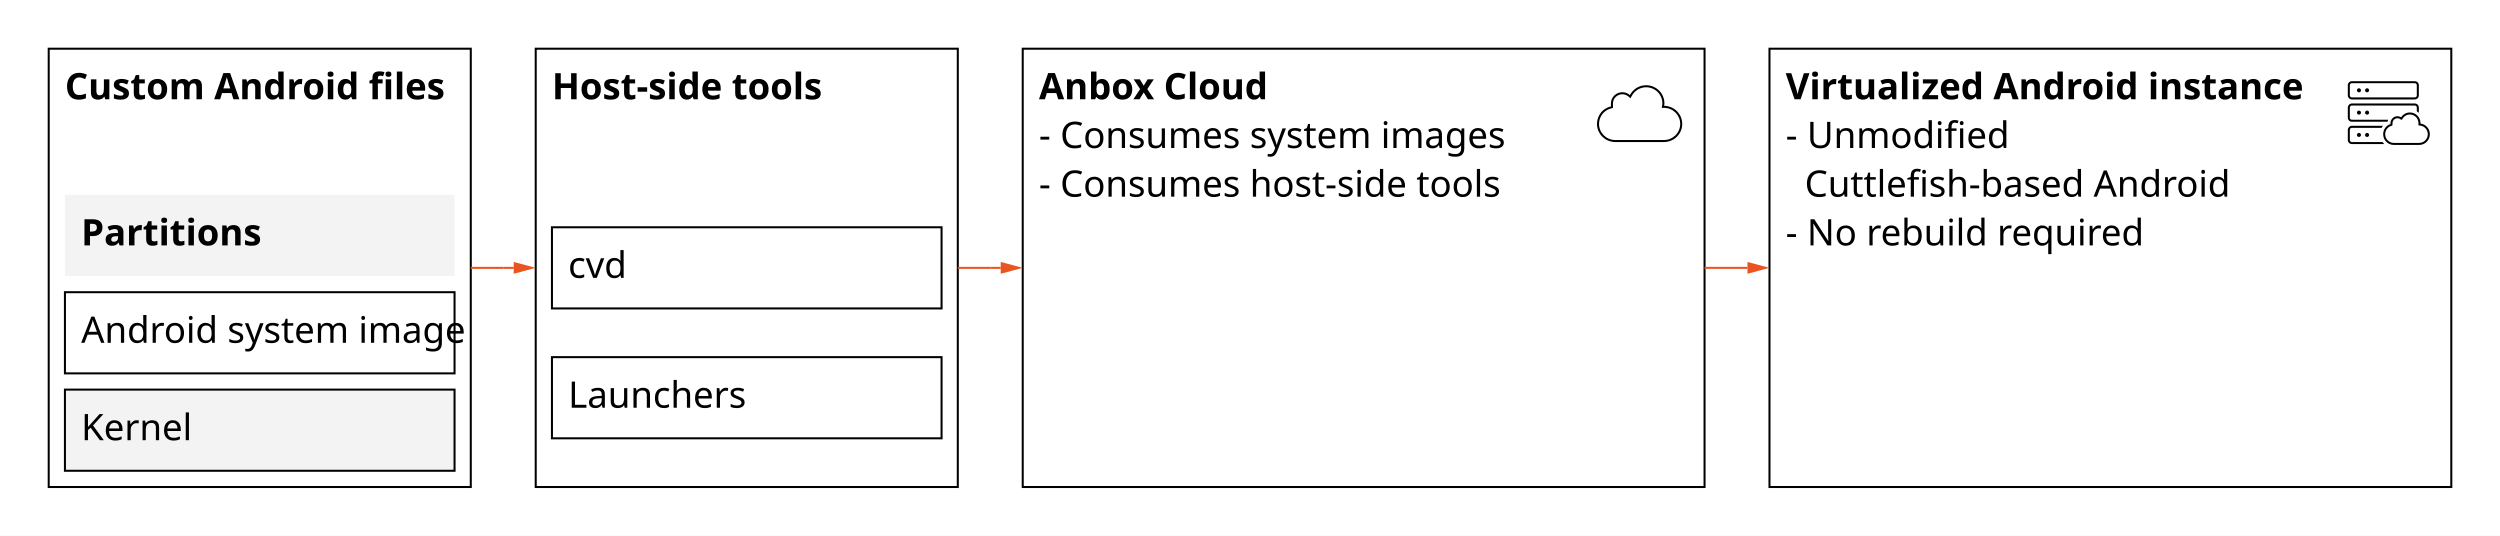
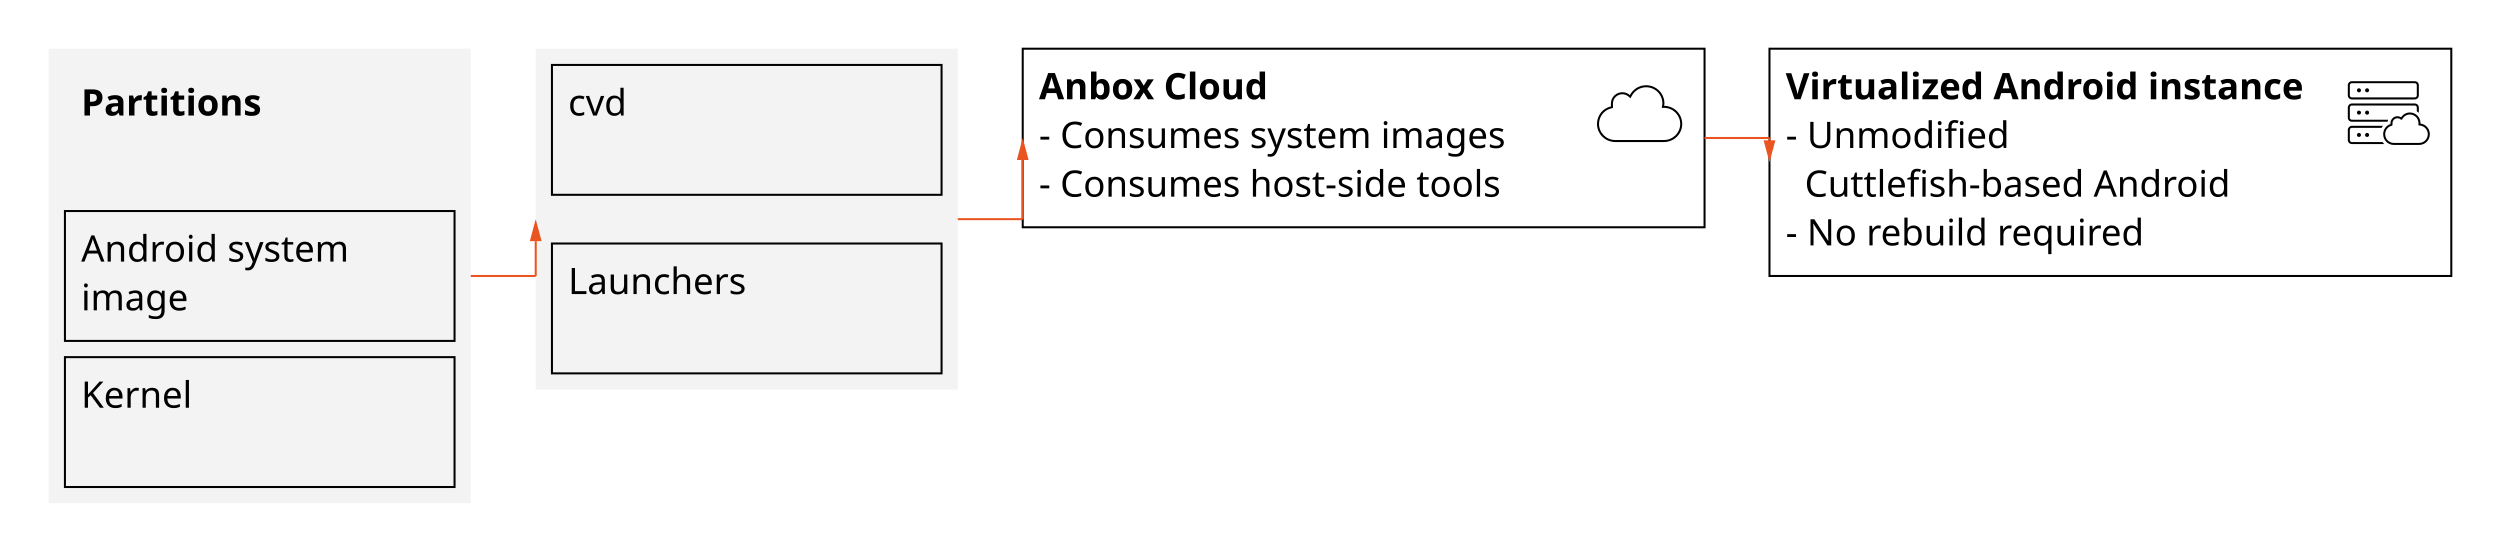
- <svg xmlns="http://www.w3.org/2000/svg" width="1232" height="264" viewBox="0 0 1232 264" xml:space="preserve">
-   <rect width="1232" height="264" fill="#FFFFFF" />
+ <svg xmlns="http://www.w3.org/2000/svg" width="1232" height="272" viewBox="0 0 1232 272" xml:space="preserve">
+   <rect width="1232" height="272" fill="#FFFFFF" />
+   <g data-component-id="__root__">
+     <rect x="0" y="0" width="1232" height="272" fill="transparent" stroke="none" stroke-width="1" stroke-miterlimit="10" pointer-events="none" />
+   </g>
+   <g data-component-id="__col_0__">
+     <rect x="24" y="24" width="208" height="224" fill="transparent" stroke="none" stroke-width="1" stroke-miterlimit="10" pointer-events="none" />
+   </g>
  <g data-component-id="custom_files">
-     <rect x="24" y="24" width="208" height="216" fill="#FFFFFF" stroke="#000000" stroke-width="1" stroke-miterlimit="10" />
-     <text font-family="Ubuntu Sans">
-       <tspan x="32" y="48.92" font-size="18" font-weight="700" fill="#000000">Custom Android files</tspan>
-     </text>
+     <rect x="24" y="24" width="208" height="224" fill="#F3F3F3" stroke="none" stroke-width="1" stroke-miterlimit="10" />
  </g>
  <g data-component-id="partitions">
-     <rect x="32" y="96" width="192" height="40" fill="#F3F3F3" stroke="none" stroke-width="1" stroke-miterlimit="10" />
+     <rect x="32" y="32" width="192" height="64" fill="#F3F3F3" stroke="none" stroke-width="1" stroke-miterlimit="10" />
    <text font-family="Ubuntu Sans">
-       <tspan x="40" y="120.92" font-size="18" font-weight="700" fill="#000000">Partitions</tspan>
+       <tspan x="40" y="56.92" font-size="18" font-weight="700" fill="#000000">Partitions</tspan>
    </text>
  </g>
  <g data-component-id="system_image">
-     <rect x="32" y="144" width="192" height="40" fill="#FFFFFF" stroke="#000000" stroke-width="1" stroke-miterlimit="10" />
+     <rect x="32" y="104" width="192" height="64" fill="transparent" stroke="#000000" stroke-width="1" stroke-miterlimit="10" />
    <text font-family="Ubuntu Sans">
-       <tspan x="40" y="168.92" font-size="18" font-weight="400" fill="#000000">Android system image</tspan>
+       <tspan x="40" y="128.92" font-size="18" font-weight="400" fill="#000000">Android system</tspan>
+       <tspan x="40" y="152.92" font-size="18" font-weight="400" fill="#000000">image</tspan>
    </text>
  </g>
  <g data-component-id="kernel">
-     <rect x="32" y="192" width="192" height="40" fill="#F3F3F3" stroke="#000000" stroke-width="1" stroke-miterlimit="10" />
+     <rect x="32" y="176" width="192" height="64" fill="transparent" stroke="#000000" stroke-width="1" stroke-miterlimit="10" />
    <text font-family="Ubuntu Sans">
-       <tspan x="40" y="216.92" font-size="18" font-weight="400" fill="#000000">Kernel</tspan>
+       <tspan x="40" y="200.92" font-size="18" font-weight="400" fill="#000000">Kernel</tspan>
    </text>
  </g>
+   <g data-component-id="__col_1__">
+     <rect x="264" y="24" width="208" height="168" fill="transparent" stroke="none" stroke-width="1" stroke-miterlimit="10" pointer-events="none" />
+   </g>
  <g data-component-id="host_tools">
-     <rect x="264" y="24" width="208" height="216" fill="#FFFFFF" stroke="#000000" stroke-width="1" stroke-miterlimit="10" />
-     <text font-family="Ubuntu Sans">
-       <tspan x="272" y="48.92" font-size="18" font-weight="700" fill="#000000">Host-side tools</tspan>
-     </text>
+     <rect x="264" y="24" width="208" height="168" fill="#F3F3F3" stroke="none" stroke-width="1" stroke-miterlimit="10" />
  </g>
  <g data-component-id="cvd">
-     <rect x="272" y="112" width="192" height="40" fill="#FFFFFF" stroke="#000000" stroke-width="1" stroke-miterlimit="10" />
+     <rect x="272" y="32" width="192" height="64" fill="transparent" stroke="#000000" stroke-width="1" stroke-miterlimit="10" />
    <text font-family="Ubuntu Sans">
-       <tspan x="280" y="136.92" font-size="18" font-weight="400" fill="#000000">cvd</tspan>
+       <tspan x="280" y="56.92" font-size="18" font-weight="400" fill="#000000">cvd</tspan>
    </text>
  </g>
  <g data-component-id="launchers">
-     <rect x="272" y="176" width="192" height="40" fill="#FFFFFF" stroke="#000000" stroke-width="1" stroke-miterlimit="10" />
+     <rect x="272" y="120" width="192" height="64" fill="transparent" stroke="#000000" stroke-width="1" stroke-miterlimit="10" />
    <text font-family="Ubuntu Sans">
-       <tspan x="280" y="200.92" font-size="18" font-weight="400" fill="#000000">Launchers</tspan>
+       <tspan x="280" y="144.92" font-size="18" font-weight="400" fill="#000000">Launchers</tspan>
    </text>
  </g>
+   <g data-component-id="__col_2__">
+     <rect x="504" y="24" width="336" height="88" fill="transparent" stroke="none" stroke-width="1" stroke-miterlimit="10" pointer-events="none" />
+   </g>
  <g data-component-id="anbox_cloud">
-     <rect x="504" y="24" width="336" height="216" fill="#FFFFFF" stroke="#000000" stroke-width="1" stroke-miterlimit="10" />
+     <rect x="504" y="24" width="336" height="88" fill="transparent" stroke="#000000" stroke-width="1" stroke-miterlimit="10" />
    <text font-family="Ubuntu Sans">
      <tspan x="512" y="48.92" font-size="18" font-weight="700" fill="#000000">Anbox Cloud</tspan>
      <tspan x="512" y="72.92" font-size="18" font-weight="400" fill="#000000">- Consumes system images</tspan>
      <tspan x="512" y="96.92" font-size="18" font-weight="400" fill="#000000">- Consumes host-side tools</tspan>
    </text>
    <g class="dg-icon" transform="translate(784 32)">
      <path fill-rule="evenodd" clip-rule="evenodd" d="M27.186 10C32.196 10 36.217 14 36.217 18.923L36.211 19.143C36.187 19.652 36.094 20.147 36.093 20.154C41.041 20.216 45 24.154 45 29.077L44.988 29.536C44.748 34.246 40.822 38 35.969 38H12.031L11.565 37.988C6.928 37.757 3.245 34.094 3.012 29.536L3 29.077C3 24.954 5.784 21.352 9.866 20.429V18.984C9.866 15.908 12.402 13.446 15.495 13.446L15.749 13.452C17.017 13.51 18.22 13.996 19.206 14.861C20.753 11.908 23.845 10 27.186 10ZM27.186 11C24.224 11 21.469 12.695 20.092 15.325L19.502 16.452L18.547 15.613C17.674 14.847 16.608 14.446 15.495 14.446C12.935 14.446 10.866 16.479 10.866 18.984V21.227L10.087 21.403C6.472 22.221 4 25.409 4 29.077C4 33.438 7.564 37 12.031 37H35.969C40.436 37 44 33.438 44 29.077C44 24.713 40.493 21.208 36.08 21.153L34.888 21.139L35.11 19.967V19.965C35.111 19.962 35.112 19.956 35.113 19.948C35.116 19.933 35.121 19.91 35.126 19.88C35.136 19.819 35.149 19.73 35.163 19.626C35.191 19.411 35.217 19.151 35.217 18.923C35.217 14.562 31.653 11 27.186 11Z" fill="#000000" />
    </g>
  </g>
+   <g data-component-id="__col_3__">
+     <rect x="872" y="24" width="336" height="112" fill="transparent" stroke="none" stroke-width="1" stroke-miterlimit="10" pointer-events="none" />
+   </g>
  <g data-component-id="virt_instance">
-     <rect x="872" y="24" width="336" height="216" fill="#FFFFFF" stroke="#000000" stroke-width="1" stroke-miterlimit="10" />
+     <rect x="872" y="24" width="336" height="112" fill="transparent" stroke="#000000" stroke-width="1" stroke-miterlimit="10" />
    <text font-family="Ubuntu Sans">
      <tspan x="880" y="48.92" font-size="18" font-weight="700" fill="#000000">Virtualized Android instance</tspan>
      <tspan x="880" y="72.92" font-size="18" font-weight="400" fill="#000000">- Unmodified</tspan>
      <tspan x="880" y="96.92" font-size="18" font-weight="400" fill="#000000">  Cuttlefish-based Android</tspan>
      <tspan x="880" y="120.92" font-size="18" font-weight="400" fill="#000000">- No rebuild required</tspan>
    </text>
    <g class="dg-icon" transform="translate(1152 32)">
      <path d="M22.307 30C22.069 30.314 21.858 30.648 21.678 31H7C6.448 31 6 31.448 6 32V37L6.005 37.102C6.053 37.573 6.427 37.947 6.897 37.995L7 38H22.117C22.364 38.36 22.646 38.695 22.956 39H7C5.895 39 5 38.105 5 37V32C5 30.895 5.895 30 7 30H22.307ZM10.5 33.501C11.052 33.501 11.5 33.949 11.5 34.501C11.5 35.053 11.052 35.501 10.5 35.501C9.948 35.501 9.5 35.053 9.5 34.501C9.5 33.949 9.948 33.501 10.5 33.501ZM14.5 33.501C15.052 33.501 15.5 33.949 15.5 34.501C15.5 35.053 15.052 35.501 14.5 35.501C13.948 35.501 13.5 35.053 13.5 34.501C13.5 33.949 13.948 33.501 14.5 33.501ZM38 19C39.105 19 40 19.895 40 21V23.578C39.69 23.307 39.356 23.063 39 22.852V21C39 20.448 38.552 20 38 20H7C6.448 20 6 20.448 6 21V26L6.005 26.102C6.053 26.573 6.427 26.947 6.897 26.995L7 27H24.831C24.713 27.319 24.627 27.654 24.576 28H7C5.895 28 5 27.105 5 26V21C5 19.895 5.895 19 7 19H38ZM10.5 22.501C11.052 22.501 11.5 22.949 11.5 23.501C11.5 24.053 11.052 24.501 10.5 24.501C9.948 24.501 9.5 24.053 9.5 23.501C9.5 22.949 9.948 22.501 10.5 22.501ZM14.5 22.501C15.052 22.501 15.5 22.949 15.5 23.501C15.5 24.053 15.052 24.501 14.5 24.501C13.948 24.501 13.5 24.053 13.5 23.501C13.5 22.949 13.948 22.501 14.5 22.501ZM38 8C39.105 8 40 8.895 40 10V15C40 16.105 39.105 17 38 17H7C5.895 17 5 16.105 5 15V10C5 8.895 5.895 8 7 8H38ZM7 9C6.448 9 6 9.448 6 10V15L6.005 15.102C6.053 15.573 6.427 15.947 6.897 15.995L7 16H38L38.102 15.995C38.607 15.944 39 15.518 39 15V10C39 9.448 38.552 9 38 9H7ZM10.5 11.501C11.052 11.501 11.5 11.949 11.5 12.501C11.5 13.053 11.052 13.501 10.5 13.501C9.948 13.501 9.5 13.053 9.5 12.501C9.5 11.949 9.948 11.501 10.5 11.501ZM14.5 11.501C15.052 11.501 15.5 11.949 15.5 12.501C15.5 13.053 15.052 13.501 14.5 13.501C13.948 13.501 13.5 13.053 13.5 12.501C13.5 11.949 13.948 11.501 14.5 11.501Z" fill="#000000" />
      <path d="M39.822 28.703C39.822 26.336 37.934 24.423 35.592 24.423C34.038 24.423 32.584 25.333 31.856 26.755C31.786 26.893 31.655 26.99 31.503 27.019C31.351 27.047 31.194 27.003 31.078 26.899C30.616 26.485 30.053 26.27 29.468 26.27C28.125 26.27 27.02 27.363 27.02 28.736V29.51C27.019 29.742 26.858 29.945 26.632 29.997C24.733 30.436 23.423 32.153 23.423 34.143C23.423 36.51 25.311 38.423 27.653 38.423H40.192C42.535 38.423 44.423 36.51 44.423 34.143C44.423 31.775 42.565 29.892 40.251 29.862C40.104 29.86 39.965 29.794 39.871 29.68C39.778 29.566 39.739 29.416 39.766 29.271V29.27C39.766 29.268 39.767 29.265 39.768 29.261C39.769 29.253 39.771 29.24 39.773 29.224C39.779 29.191 39.787 29.142 39.794 29.086C39.809 28.97 39.822 28.828 39.822 28.703ZM40.813 28.898C43.421 29.203 45.423 31.424 45.423 34.143C45.423 37.05 43.099 39.423 40.192 39.423H27.653C24.747 39.423 22.423 37.05 22.423 34.143C22.423 31.849 23.856 29.81 26.02 29.128V28.736C26.02 26.813 27.571 25.27 29.468 25.27C30.109 25.27 30.725 25.452 31.266 25.793C32.223 24.341 33.843 23.423 35.592 23.423C38.498 23.423 40.822 25.796 40.822 28.703C40.822 28.768 40.817 28.834 40.813 28.898Z" fill="#000000" />
    </g>
  </g>
  <g data-component-id="custom_files.right-&gt;host_tools.left">
-     <line x1="232" y1="132" x2="248" y2="132" fill="none" stroke="#E95420" stroke-width="1" stroke-miterlimit="10" />
-     <line x1="248" y1="132" x2="248" y2="132" fill="none" stroke="#E95420" stroke-width="1" stroke-miterlimit="10" />
-     <line x1="248" y1="132" x2="253.159" y2="132" fill="none" stroke="#E95420" stroke-width="1" stroke-miterlimit="10" />
-     <polygon points="253.159,129.095 264,132 253.159,134.905" fill="#E95420" />
+     <line x1="232" y1="136" x2="264" y2="136" fill="none" stroke="#E95420" stroke-width="1" stroke-miterlimit="10" />
+     <line x1="264" y1="136" x2="264" y2="118.841" fill="none" stroke="#E95420" stroke-width="1" stroke-miterlimit="10" />
+     <polygon points="261.095,118.841 264,108 266.905,118.841" fill="#E95420" />
  </g>
  <g data-component-id="host_tools.right-&gt;anbox_cloud.left">
-     <line x1="472" y1="132" x2="488" y2="132" fill="none" stroke="#E95420" stroke-width="1" stroke-miterlimit="10" />
-     <line x1="488" y1="132" x2="488" y2="132" fill="none" stroke="#E95420" stroke-width="1" stroke-miterlimit="10" />
-     <line x1="488" y1="132" x2="493.159" y2="132" fill="none" stroke="#E95420" stroke-width="1" stroke-miterlimit="10" />
-     <polygon points="493.159,129.095 504,132 493.159,134.905" fill="#E95420" />
+     <line x1="472" y1="108" x2="504" y2="108" fill="none" stroke="#E95420" stroke-width="1" stroke-miterlimit="10" />
+     <line x1="504" y1="108" x2="504" y2="78.841" fill="none" stroke="#E95420" stroke-width="1" stroke-miterlimit="10" />
+     <polygon points="501.095,78.841 504,68 506.905,78.841" fill="#E95420" />
  </g>
  <g data-component-id="anbox_cloud.right-&gt;virt_instance.left">
-     <line x1="840" y1="132" x2="856" y2="132" fill="none" stroke="#E95420" stroke-width="1" stroke-miterlimit="10" />
-     <line x1="856" y1="132" x2="856" y2="132" fill="none" stroke="#E95420" stroke-width="1" stroke-miterlimit="10" />
-     <line x1="856" y1="132" x2="861.159" y2="132" fill="none" stroke="#E95420" stroke-width="1" stroke-miterlimit="10" />
-     <polygon points="861.159,129.095 872,132 861.159,134.905" fill="#E95420" />
+     <line x1="840" y1="68" x2="872" y2="68" fill="none" stroke="#E95420" stroke-width="1" stroke-miterlimit="10" />
+     <line x1="872" y1="68" x2="872" y2="69.159" fill="none" stroke="#E95420" stroke-width="1" stroke-miterlimit="10" />
+     <polygon points="869.095,69.159 872,80 874.905,69.159" fill="#E95420" />
  </g>
</svg>
